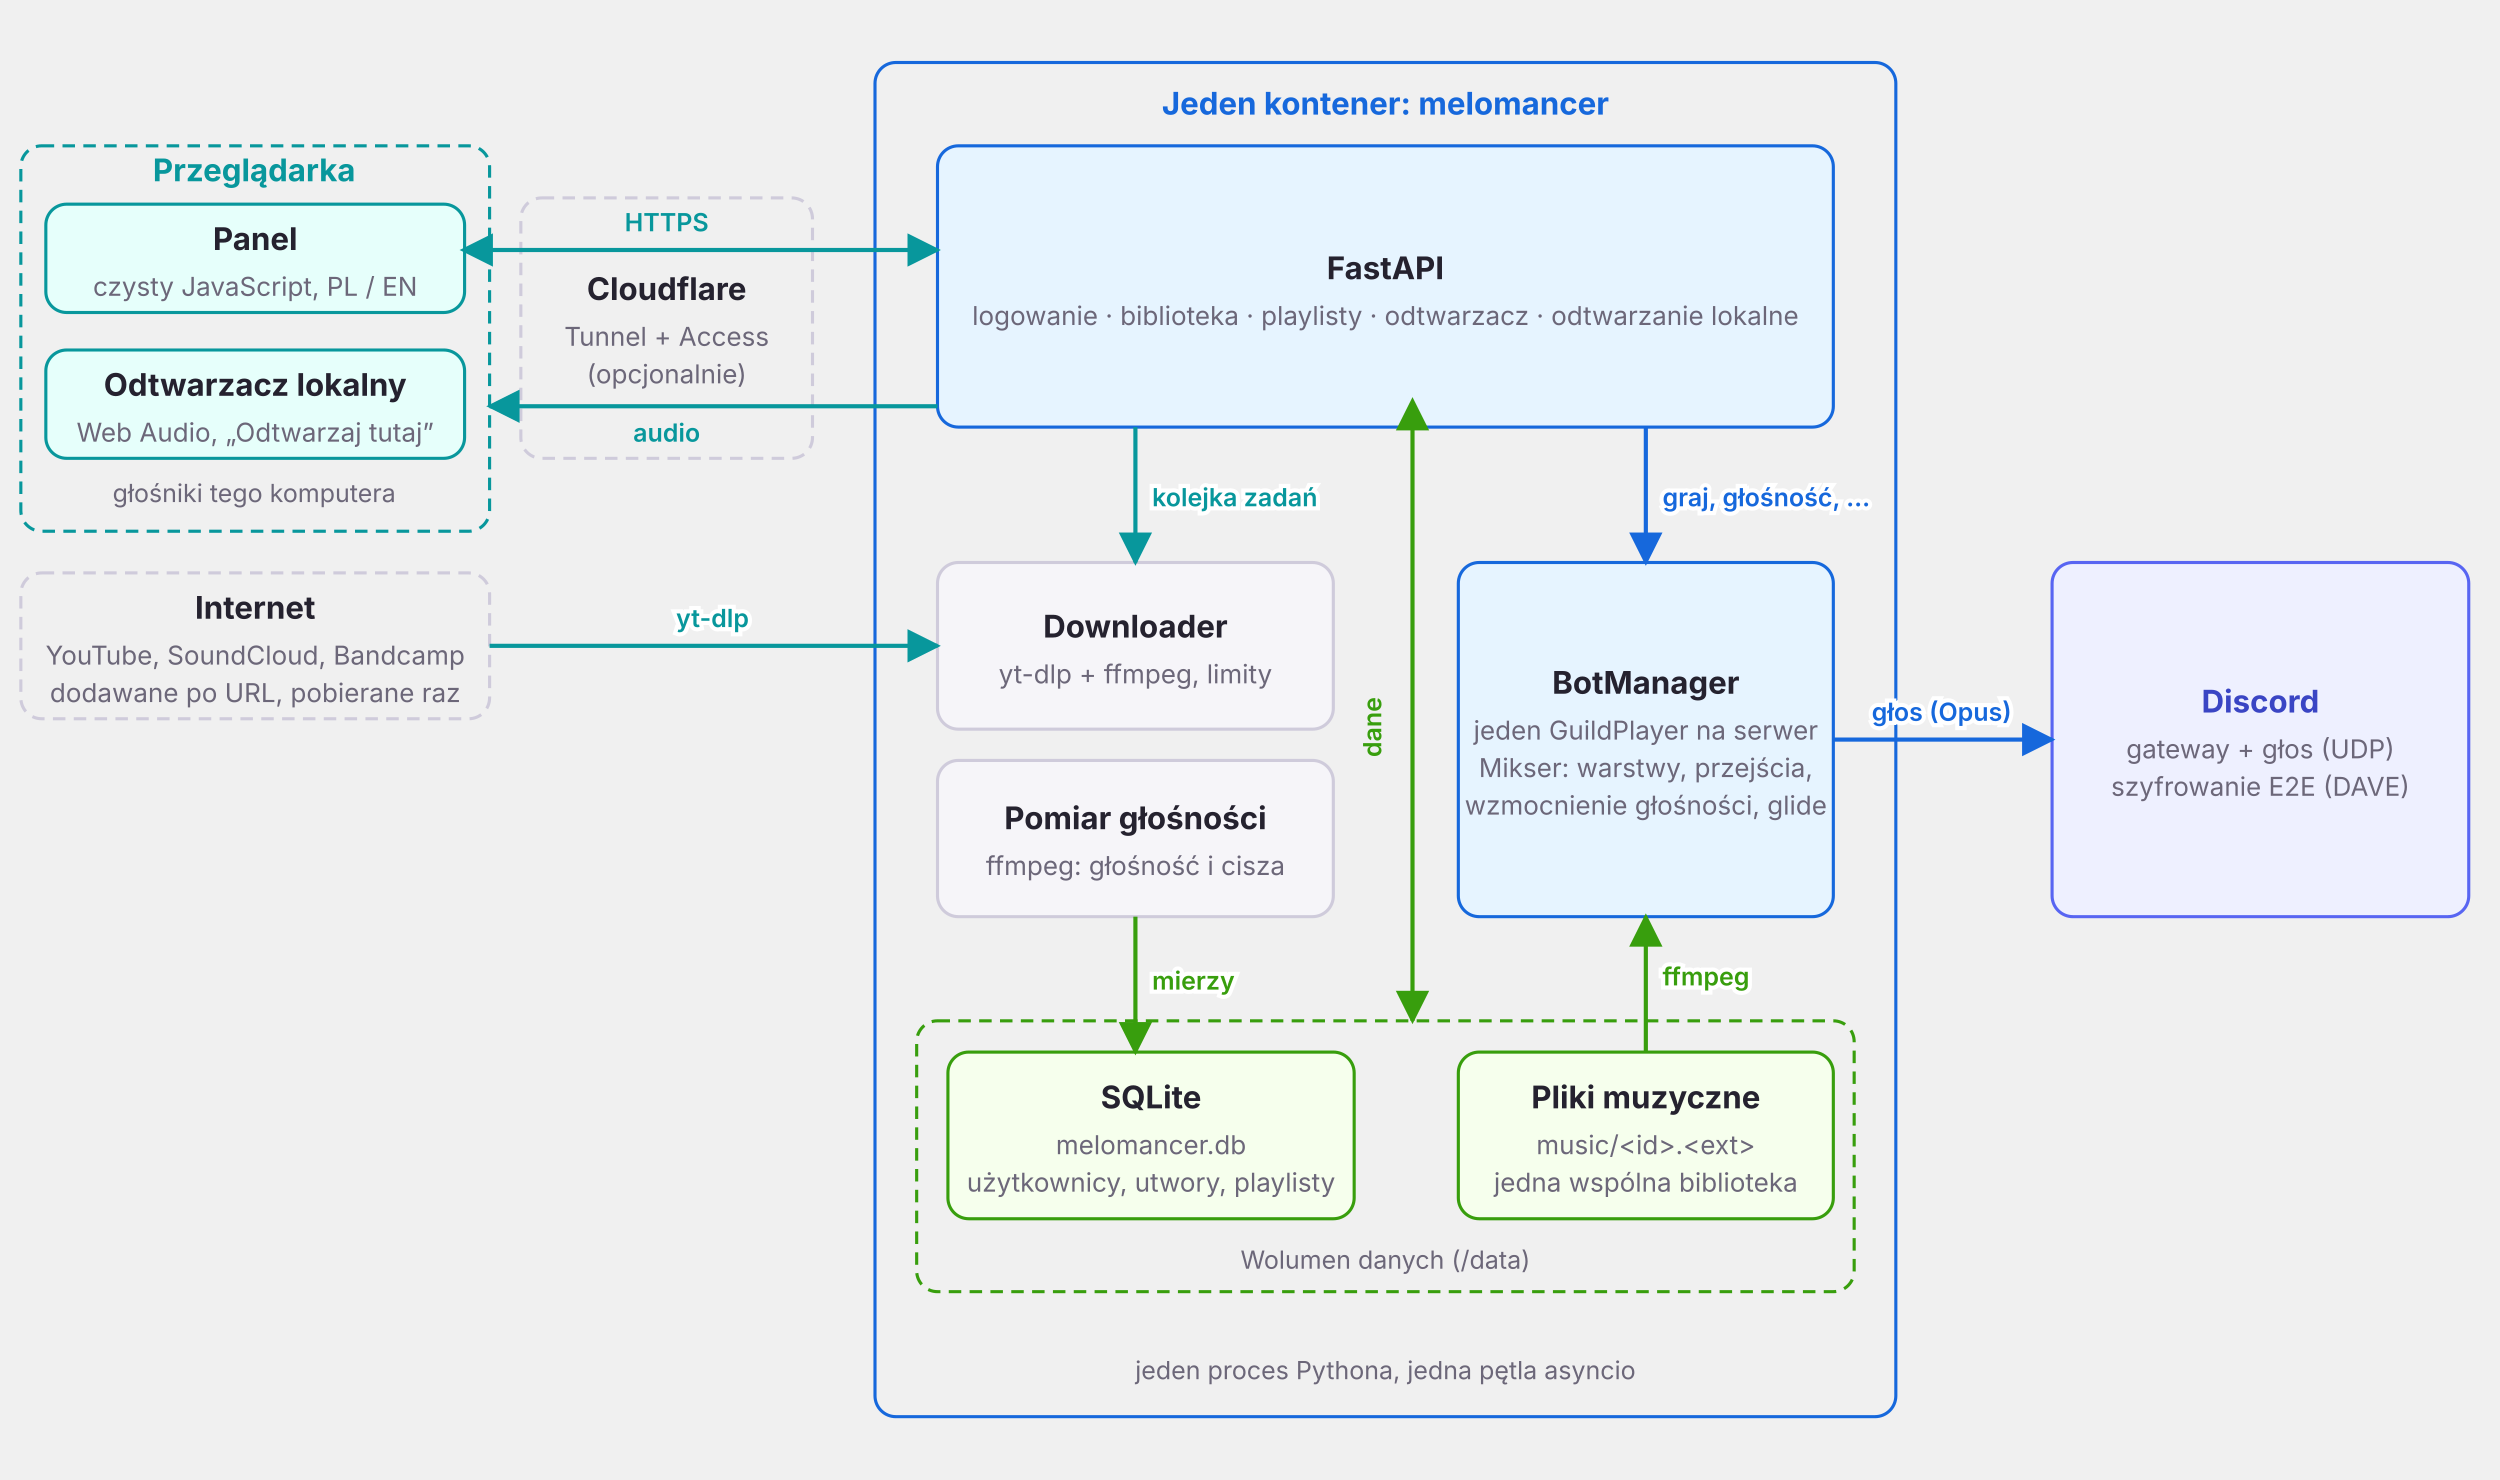
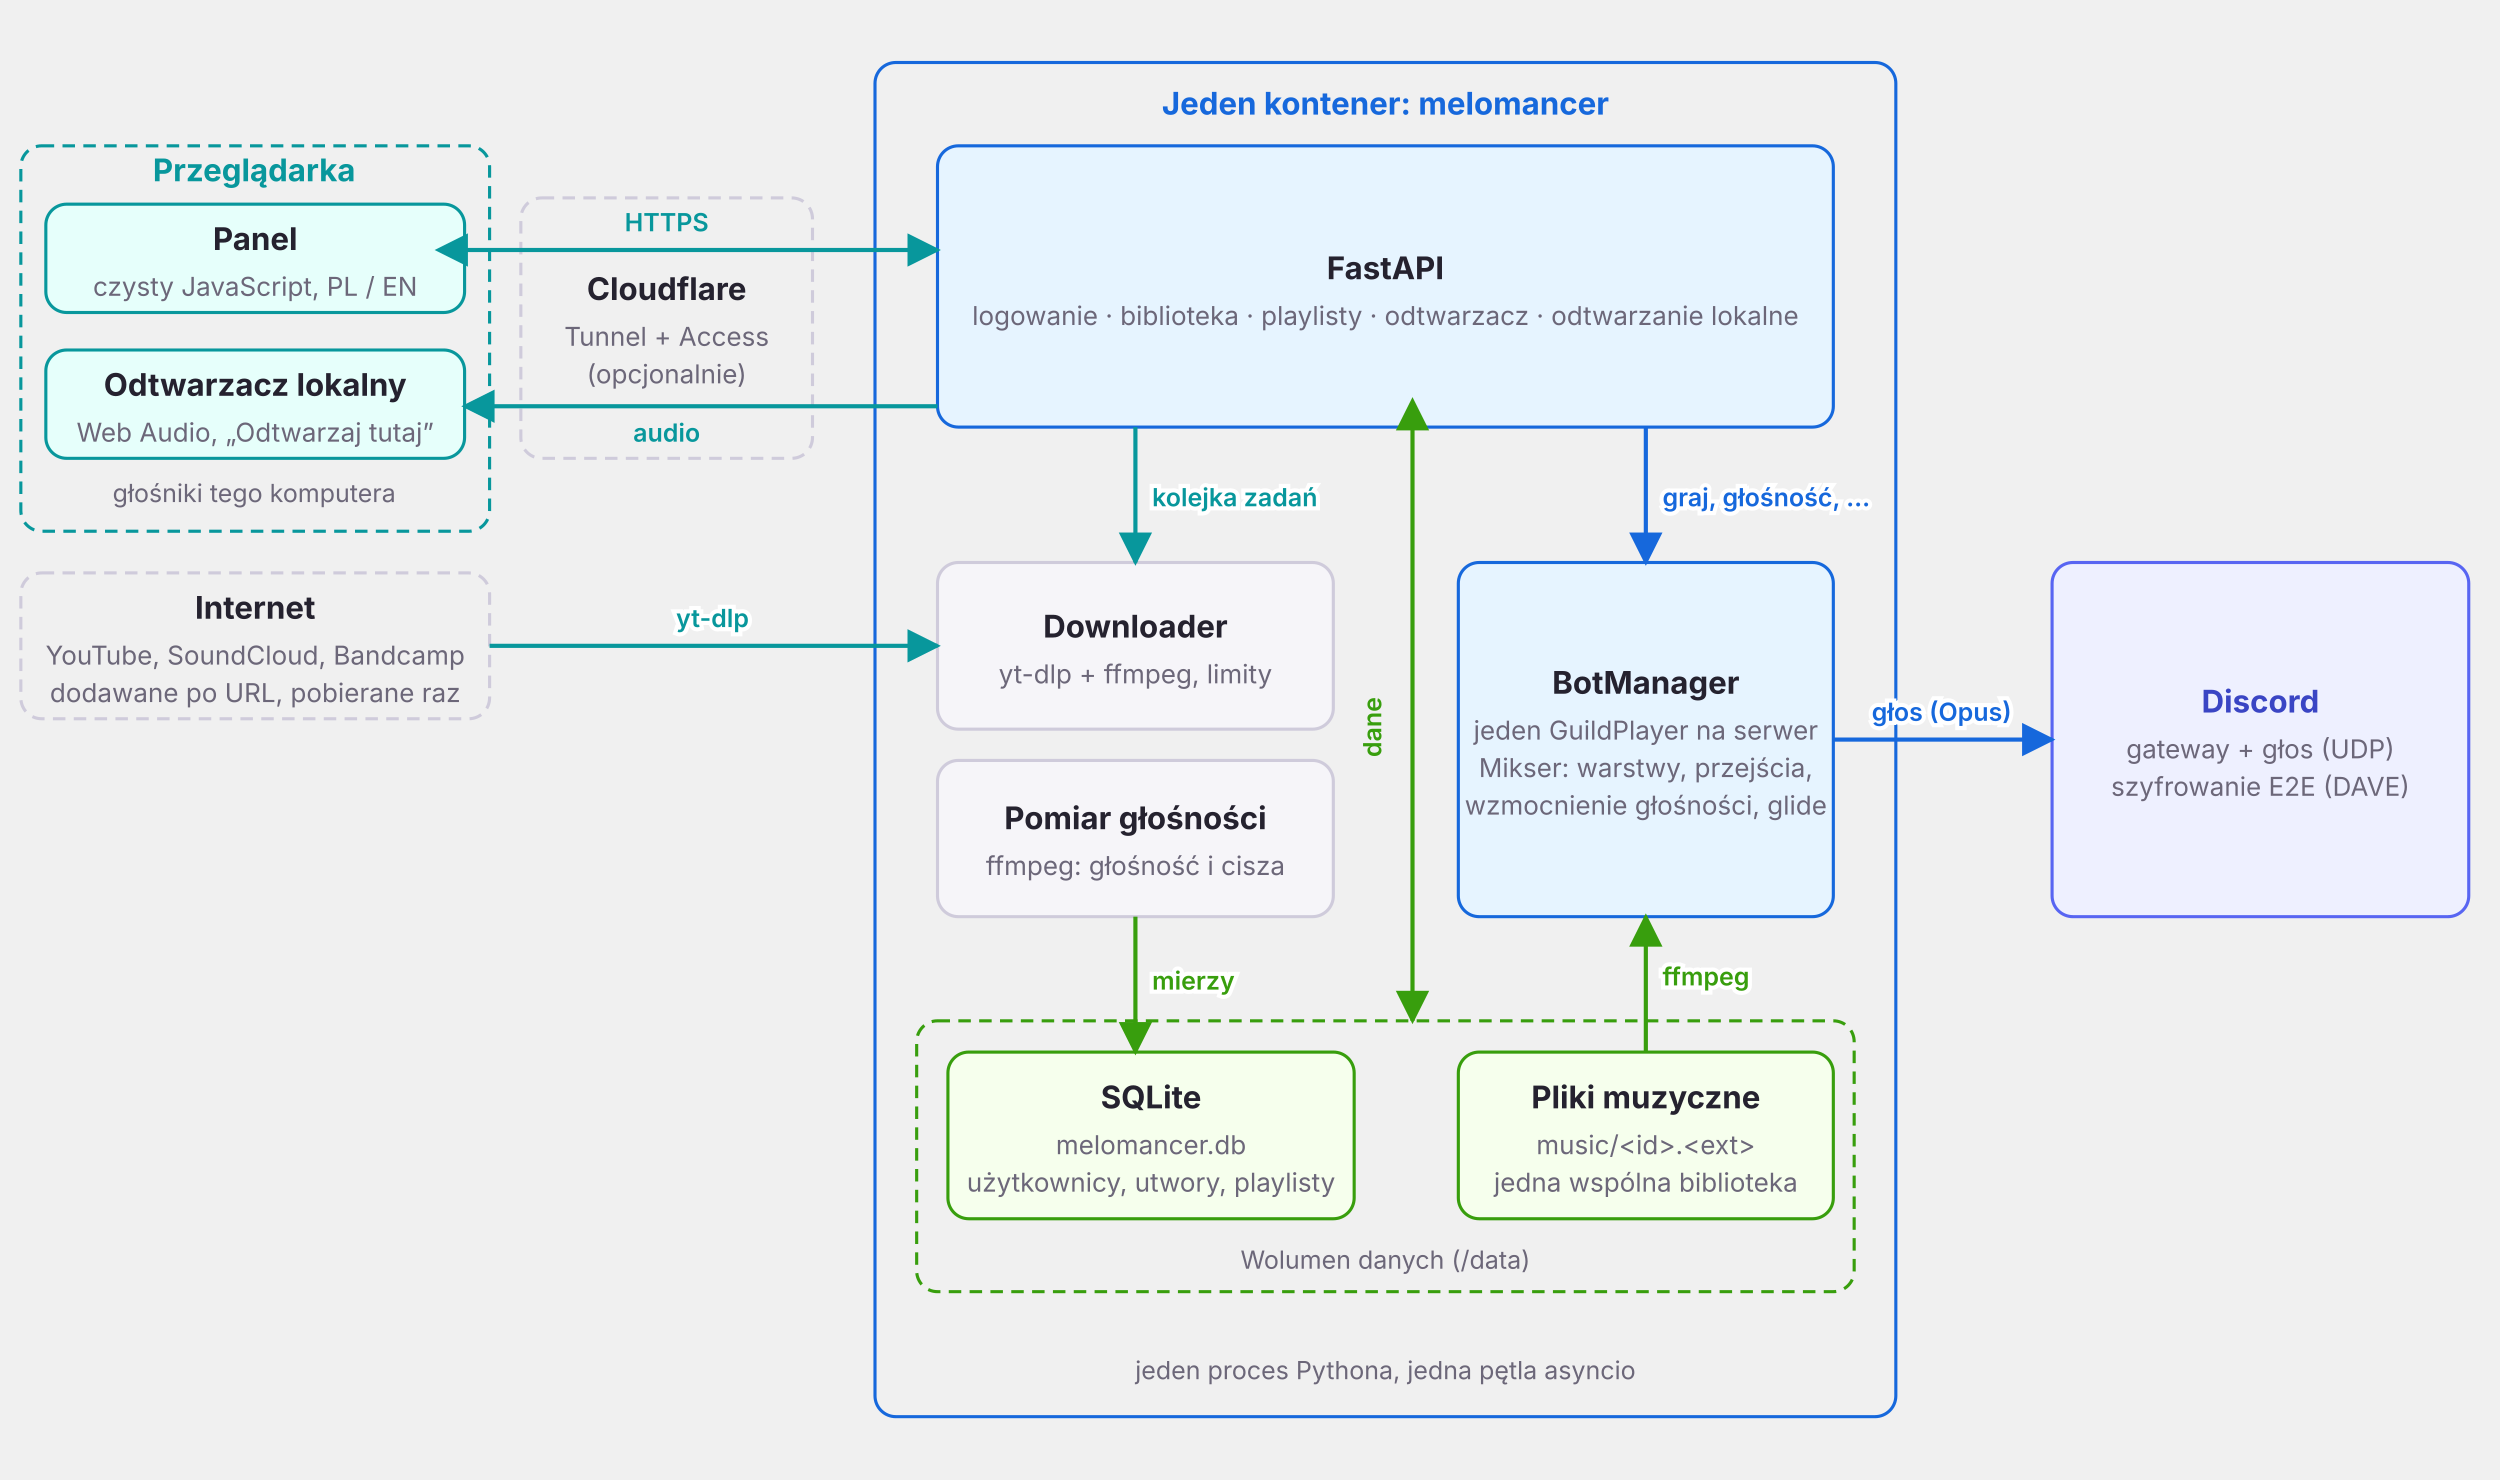
<svg xmlns="http://www.w3.org/2000/svg" viewBox="0 0 1200 710" width="1200" height="710" font-family="Inter, 'Segoe UI', 'DejaVu Sans', Arial, sans-serif">
  <defs>
    <marker id="head" viewBox="0 0 10 10" refX="9" refY="5" markerWidth="8" markerHeight="8" orient="auto">
      <path d="M0 0 L10 5 L0 10 z" fill="context-stroke" />
    </marker>
    <marker id="head-rev" viewBox="0 0 10 10" refX="1" refY="5" markerWidth="8" markerHeight="8" orient="auto-start-reverse">
      <path d="M0 0 L10 5 L0 10 z" fill="context-stroke" />
    </marker>
  </defs>
  <rect x="10" y="70" width="225" height="185" rx="10" fill="none" stroke="#08979c" stroke-width="1.5" stroke-dasharray="6 4" />
  <text x="122" y="87" text-anchor="middle" font-size="15" font-weight="700" fill="#08979c">Przeglądarka</text>
  <rect x="22" y="98" width="201" height="52" rx="10" fill="#e6fffb" stroke="#08979c" stroke-width="1.5" />
  <text x="122.5" y="120" text-anchor="middle" font-size="15" font-weight="700" fill="#25222f">Panel</text>
  <text x="122.5" y="142" text-anchor="middle" font-size="12.5" fill="#6c6779">czysty JavaScript, PL / EN</text>
  <rect x="22" y="168" width="201" height="52" rx="10" fill="#e6fffb" stroke="#08979c" stroke-width="1.5" />
  <text x="122.5" y="190" text-anchor="middle" font-size="15" font-weight="700" fill="#25222f">Odtwarzacz lokalny</text>
  <text x="122.5" y="212" text-anchor="middle" font-size="12.5" fill="#6c6779">Web Audio, „Odtwarzaj tutaj”</text>
  <text x="122" y="241" text-anchor="middle" font-size="12" font-weight="400" fill="#6c6779">głośniki tego komputera</text>
  <rect x="250" y="95" width="140" height="125" rx="10" fill="none" stroke="#cfcbdb" stroke-width="1.5" stroke-dasharray="6 4" />
  <text x="320.0" y="144" text-anchor="middle" font-size="15" font-weight="700" fill="#25222f">Cloudflare</text>
  <text x="320.0" y="166" text-anchor="middle" font-size="12.5" fill="#6c6779">Tunnel + Access</text>
  <text x="320.0" y="184" text-anchor="middle" font-size="12.5" fill="#6c6779">(opcjonalnie)</text>
  <rect x="10" y="275" width="225" height="70" rx="10" fill="none" stroke="#cfcbdb" stroke-width="1.5" stroke-dasharray="6 4" />
  <text x="122.5" y="297" text-anchor="middle" font-size="15" font-weight="700" fill="#25222f">Internet</text>
  <text x="122.5" y="319" text-anchor="middle" font-size="12.5" fill="#6c6779">YouTube, SoundCloud, Bandcamp</text>
  <text x="122.5" y="337" text-anchor="middle" font-size="12.5" fill="#6c6779">dodawane po URL, pobierane raz</text>
  <rect x="420" y="30" width="490" height="650" rx="10" fill="none" stroke="#1668dc" stroke-width="1.5" />
  <text x="665" y="55" text-anchor="middle" font-size="15" font-weight="700" fill="#1668dc">Jeden kontener: melomancer</text>
  <rect x="450" y="70" width="430" height="135" rx="10" fill="#e6f4ff" stroke="#1668dc" stroke-width="1.5" />
  <text x="665.0" y="134" text-anchor="middle" font-size="15" font-weight="700" fill="#25222f">FastAPI</text>
  <text x="665.0" y="156" text-anchor="middle" font-size="12.5" fill="#6c6779">logowanie · biblioteka · playlisty · odtwarzacz · odtwarzanie lokalne</text>
  <rect x="450" y="270" width="190" height="80" rx="10" fill="#f6f5f9" stroke="#cfcbdb" stroke-width="1.5" />
  <text x="545.0" y="306" text-anchor="middle" font-size="15" font-weight="700" fill="#25222f">Downloader</text>
  <text x="545.0" y="328" text-anchor="middle" font-size="12.5" fill="#6c6779">yt-dlp + ffmpeg, limity</text>
  <rect x="450" y="365" width="190" height="75" rx="10" fill="#f6f5f9" stroke="#cfcbdb" stroke-width="1.5" />
  <text x="545.0" y="398" text-anchor="middle" font-size="15" font-weight="700" fill="#25222f">Pomiar głośności</text>
  <text x="545.0" y="420" text-anchor="middle" font-size="12.5" fill="#6c6779">ffmpeg: głośność i cisza</text>
  <rect x="700" y="270" width="180" height="170" rx="10" fill="#e6f4ff" stroke="#1668dc" stroke-width="1.5" />
  <text x="790.0" y="333" text-anchor="middle" font-size="15" font-weight="700" fill="#25222f">BotManager</text>
  <text x="790.0" y="355" text-anchor="middle" font-size="12.5" fill="#6c6779">jeden GuildPlayer na serwer</text>
  <text x="790.0" y="373" text-anchor="middle" font-size="12.5" fill="#6c6779">Mikser: warstwy, przejścia,</text>
  <text x="790.0" y="391" text-anchor="middle" font-size="12.5" fill="#6c6779">wzmocnienie głośności, glide</text>
  <rect x="440" y="490" width="450" height="130" rx="10" fill="none" stroke="#389e0d" stroke-width="1.5" stroke-dasharray="6 4" />
  <text x="665" y="609" text-anchor="middle" font-size="12" font-weight="400" fill="#6c6779">Wolumen danych (/data)</text>
  <rect x="455" y="505" width="195" height="80" rx="10" fill="#f6ffed" stroke="#389e0d" stroke-width="1.5" />
  <text x="552.5" y="532" text-anchor="middle" font-size="15" font-weight="700" fill="#25222f">SQLite</text>
  <text x="552.5" y="554" text-anchor="middle" font-size="12.5" fill="#6c6779">melomancer.db</text>
  <text x="552.5" y="572" text-anchor="middle" font-size="12.5" fill="#6c6779">użytkownicy, utwory, playlisty</text>
  <rect x="700" y="505" width="180" height="80" rx="10" fill="#f6ffed" stroke="#389e0d" stroke-width="1.5" />
  <text x="790.0" y="532" text-anchor="middle" font-size="15" font-weight="700" fill="#25222f">Pliki muzyczne</text>
  <text x="790.0" y="554" text-anchor="middle" font-size="12.5" fill="#6c6779">music/&lt;id&gt;.&lt;ext&gt;</text>
  <text x="790.0" y="572" text-anchor="middle" font-size="12.5" fill="#6c6779">jedna wspólna biblioteka</text>
  <text x="665" y="662" text-anchor="middle" font-size="12" font-weight="400" fill="#6c6779">jeden proces Pythona, jedna pętla asyncio</text>
  <rect x="985" y="270" width="200" height="170" rx="10" fill="#eef0ff" stroke="#5865f2" stroke-width="1.5" />
  <text x="1085.0" y="342" text-anchor="middle" font-size="15" font-weight="700" fill="#3a45c4">Discord</text>
  <text x="1085.0" y="364" text-anchor="middle" font-size="12.5" fill="#6c6779">gateway + głos (UDP)</text>
  <text x="1085.0" y="382" text-anchor="middle" font-size="12.5" fill="#6c6779">szyfrowanie E2E (DAVE)</text>
-   <path d="M235 120 L450 120" fill="none" stroke="#08979c" stroke-width="2" marker-end="url(#head)" marker-start="url(#head-rev)" />
+   <path d="M223 120 L450 120" fill="none" stroke="#08979c" stroke-width="2" marker-end="url(#head)" marker-start="url(#head-rev)" />
  <text x="320" y="111" text-anchor="middle" font-size="12" font-weight="600" fill="#08979c">HTTPS</text>
-   <path d="M450 195 L235 195" fill="none" stroke="#08979c" stroke-width="2" marker-end="url(#head)" />
+   <path d="M450 195 L223 195" fill="none" stroke="#08979c" stroke-width="2" marker-end="url(#head)" />
  <text x="320" y="212" text-anchor="middle" font-size="12" font-weight="600" fill="#08979c">audio</text>
  <path d="M545 205 L545 270" fill="none" stroke="#08979c" stroke-width="2" marker-end="url(#head)" />
  <text x="553" y="243" text-anchor="start" font-size="12" fill="#08979c" font-weight="600" paint-order="stroke" stroke="#ffffff" stroke-width="4">kolejka zadań</text>
  <path d="M790 205 L790 270" fill="none" stroke="#1668dc" stroke-width="2" marker-end="url(#head)" />
  <text x="798" y="243" text-anchor="start" font-size="12" fill="#1668dc" font-weight="600" paint-order="stroke" stroke="#ffffff" stroke-width="4">graj, głośność, ...</text>
  <path d="M678 205 L678 490" fill="none" stroke="#389e0d" stroke-width="2" marker-end="url(#head)" marker-start="url(#head-rev)" />
  <text x="663" y="349" text-anchor="middle" font-size="12" font-weight="600" fill="#389e0d" transform="rotate(-90 663 349)">dane</text>
  <path d="M545 440 L545 505" fill="none" stroke="#389e0d" stroke-width="2" marker-end="url(#head)" />
  <text x="553" y="475" text-anchor="start" font-size="12" fill="#389e0d" font-weight="600" paint-order="stroke" stroke="#ffffff" stroke-width="4">mierzy</text>
  <path d="M790 505 L790 440" fill="none" stroke="#389e0d" stroke-width="2" marker-end="url(#head)" />
  <text x="798" y="473" text-anchor="start" font-size="12" fill="#389e0d" font-weight="600" paint-order="stroke" stroke="#ffffff" stroke-width="4">ffmpeg</text>
  <path d="M880 355 L985 355" fill="none" stroke="#1668dc" stroke-width="2" marker-end="url(#head)" />
  <text x="932" y="346" text-anchor="middle" font-size="12" fill="#1668dc" font-weight="600" paint-order="stroke" stroke="#ffffff" stroke-width="4">głos (Opus)</text>
  <path d="M235 310 L450 310" fill="none" stroke="#08979c" stroke-width="2" marker-end="url(#head)" />
  <text x="342" y="301" text-anchor="middle" font-size="12" fill="#08979c" font-weight="600" paint-order="stroke" stroke="#ffffff" stroke-width="4">yt-dlp</text>
</svg>
